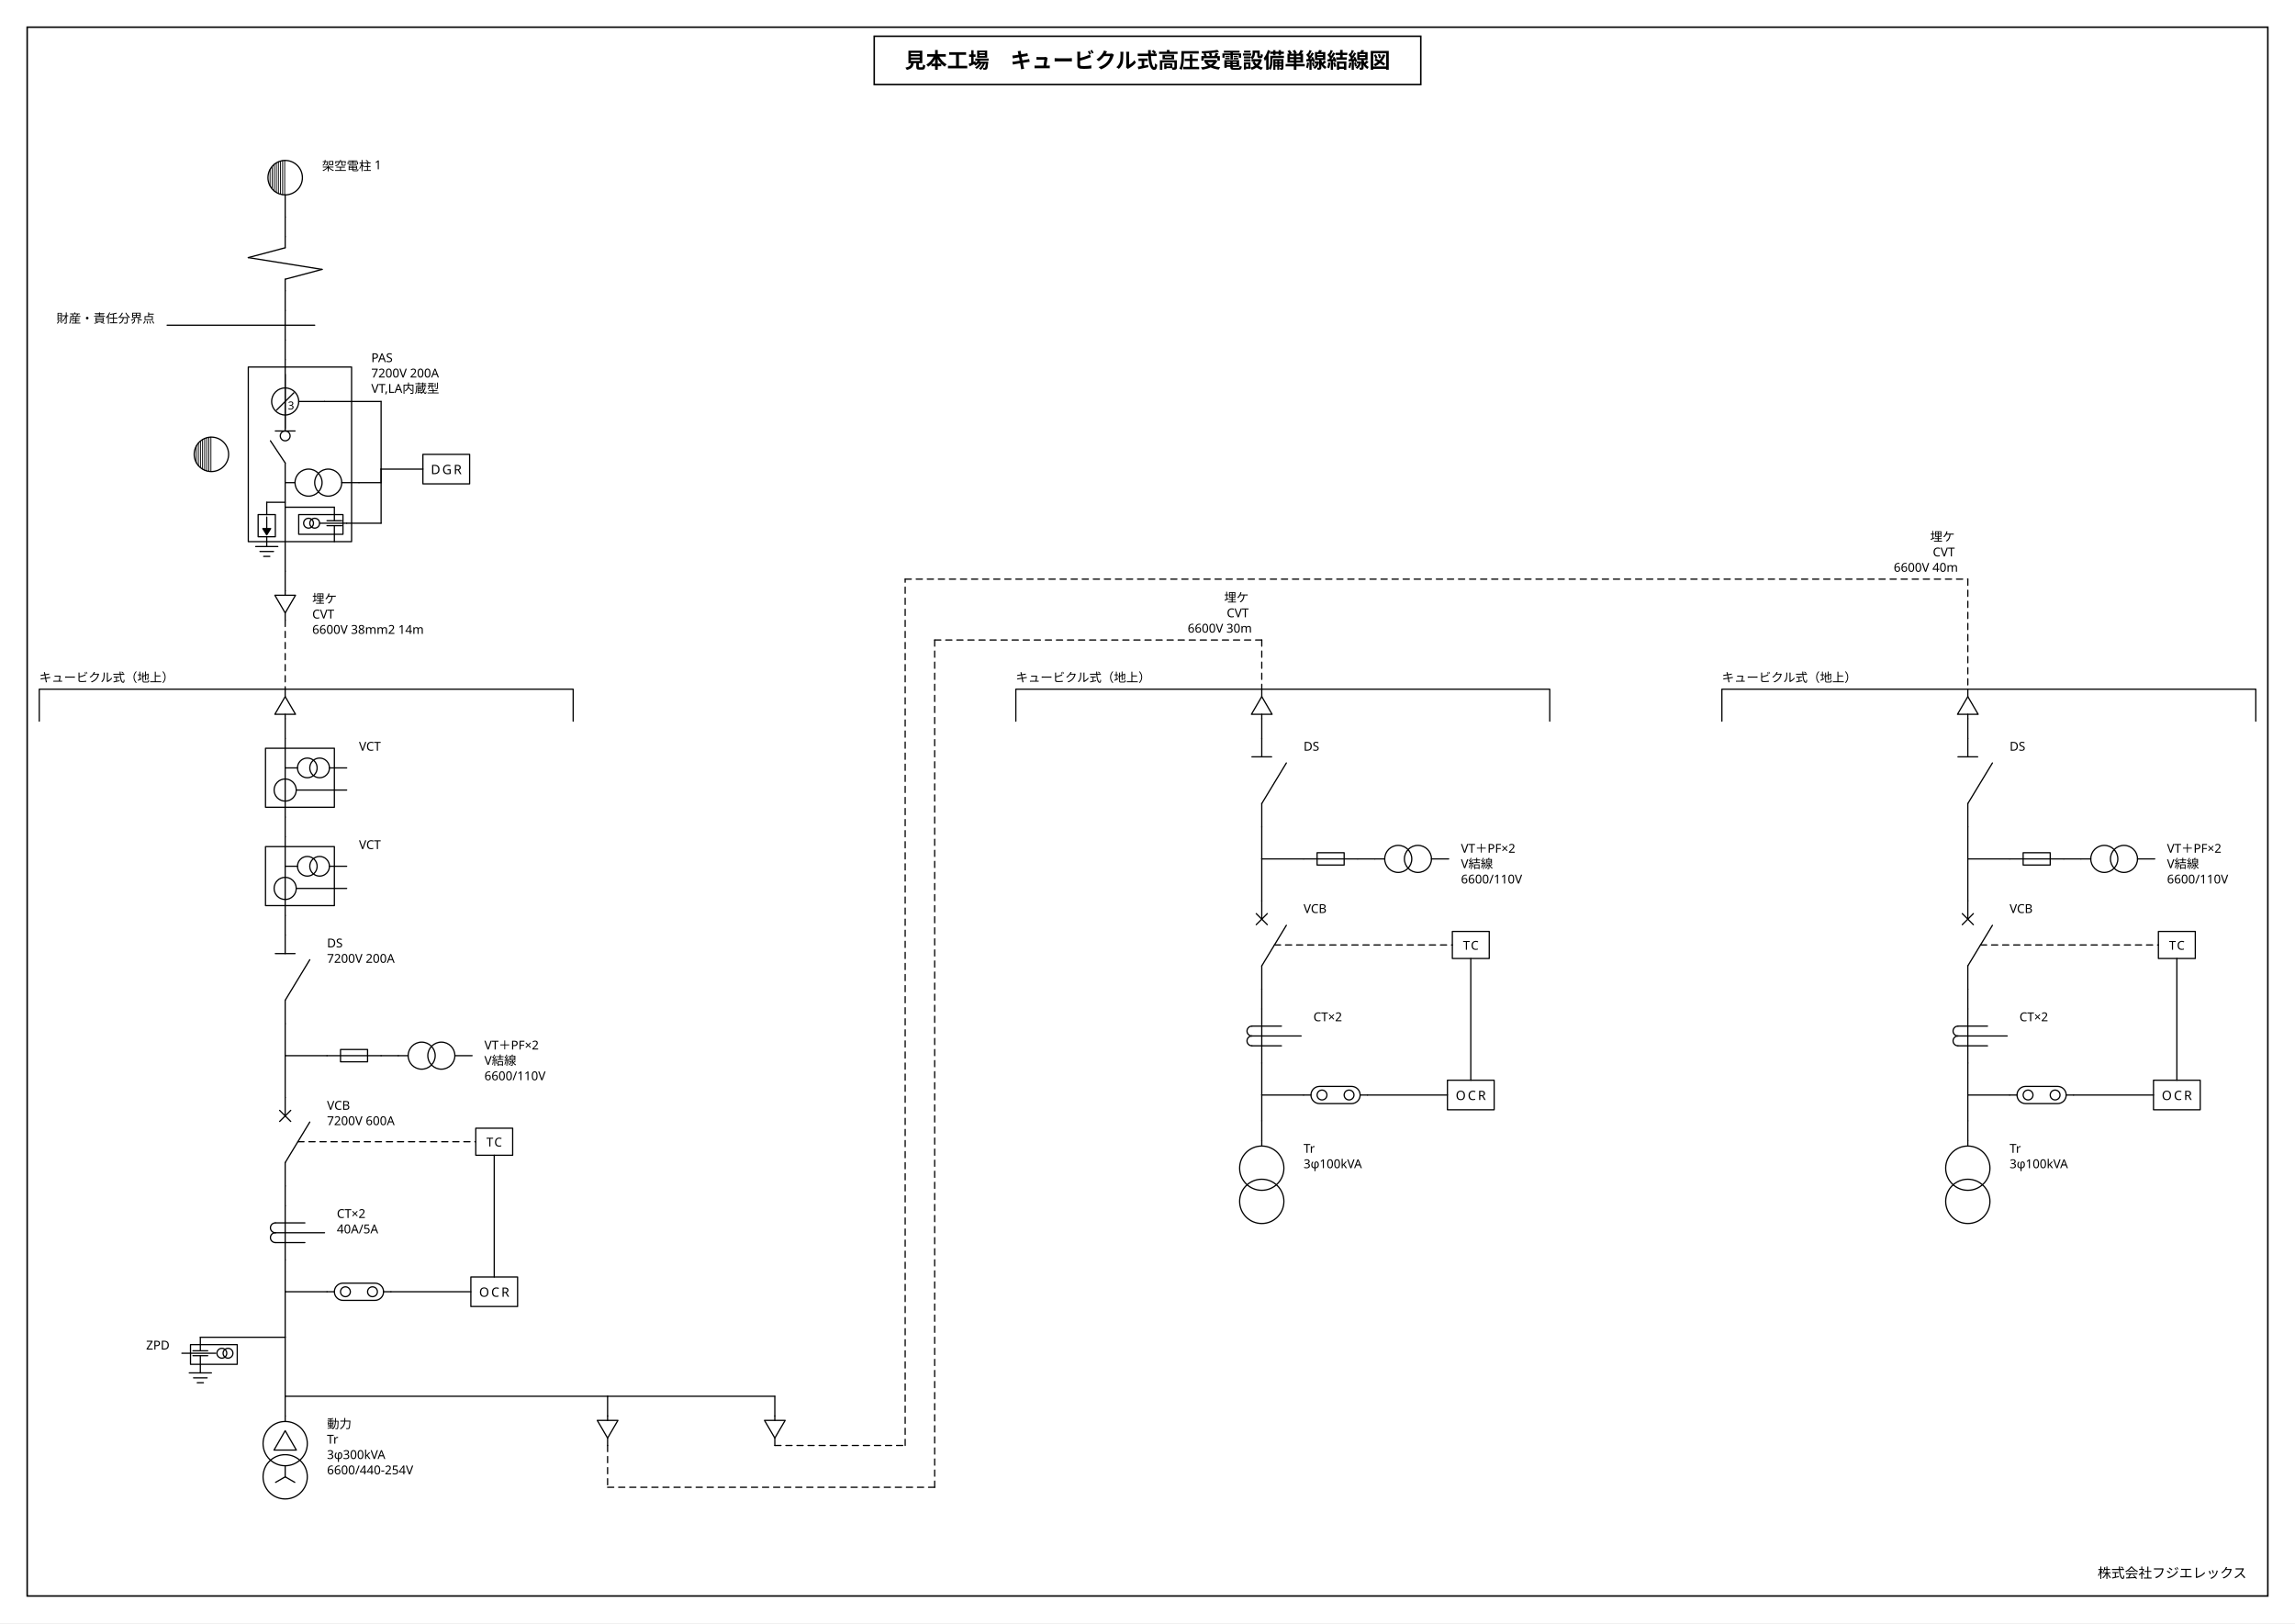
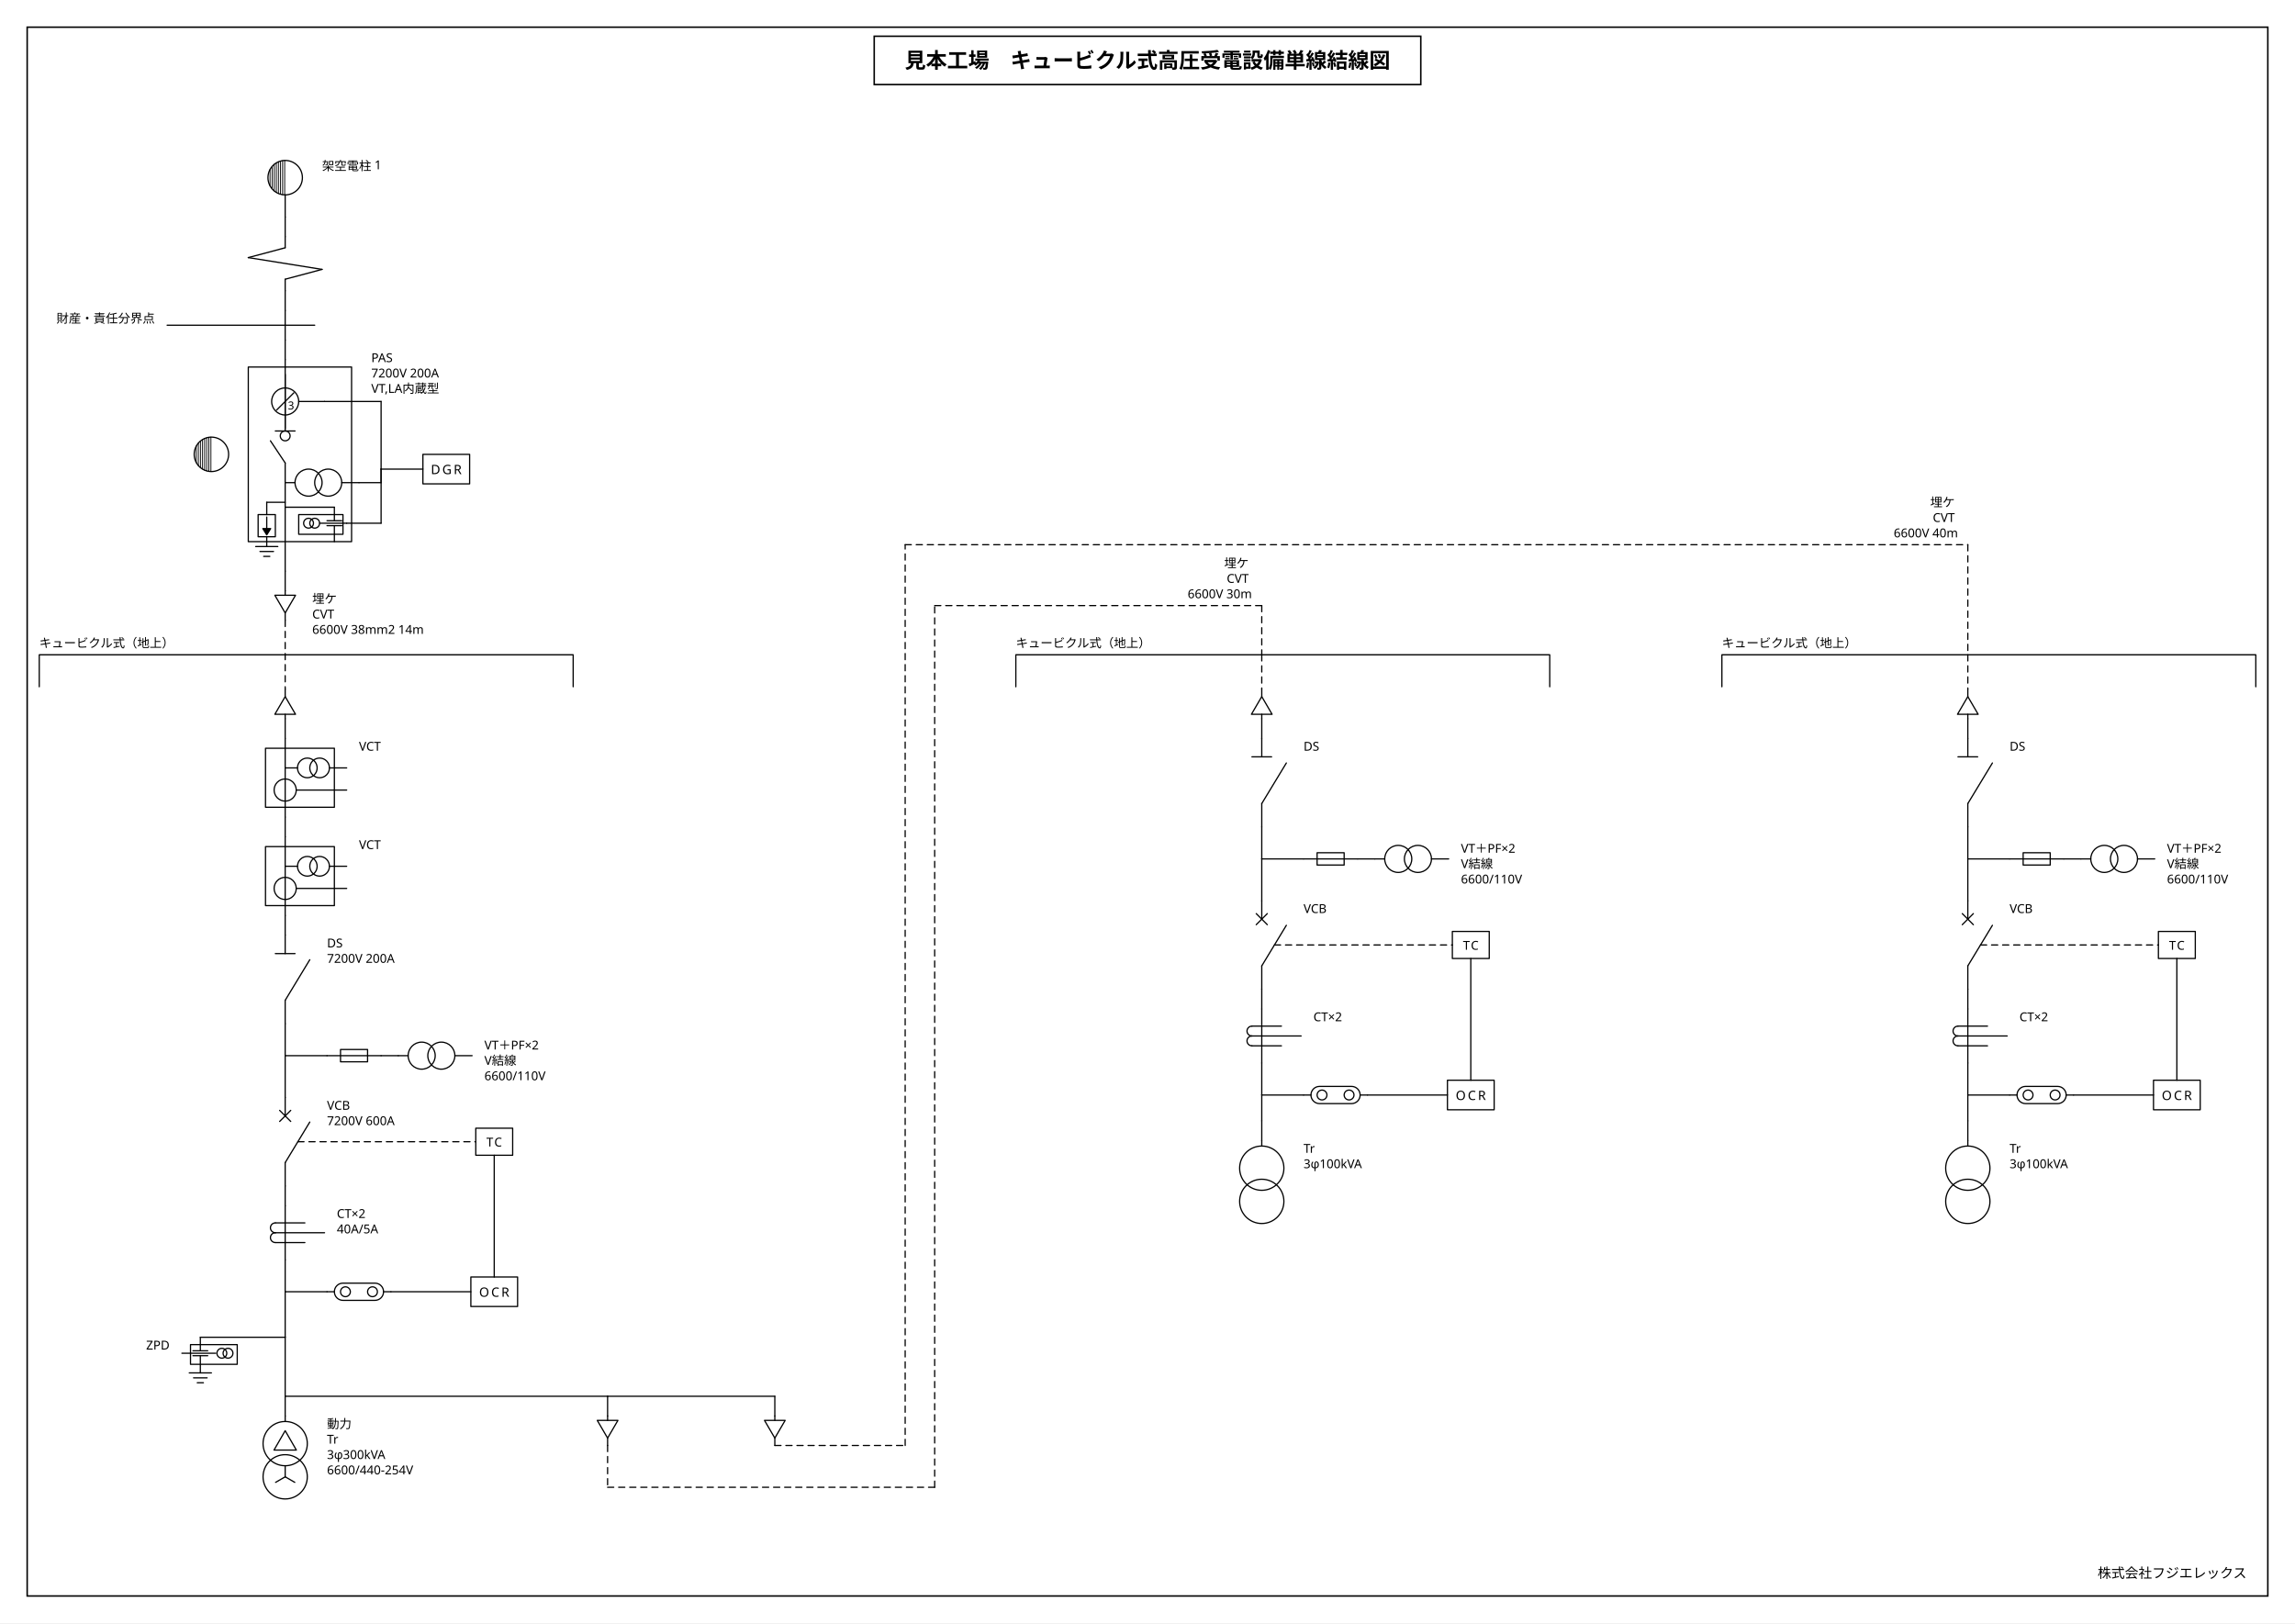
<svg xmlns="http://www.w3.org/2000/svg" viewBox="0 0 1520 1075" width="1520" height="1075">
  <rect x="0" y="0" width="1520" height="1075" fill="#fff" />
  <g stroke="#000" fill="none">
    <rect x="18" y="18" width="1484" height="1039" stroke-width="1" />
    <rect x="579" y="24" width="362" height="32" stroke-width="1" />
  </g>
  <text x="760" y="45" font-size="14" font-weight="700" text-anchor="middle" font-family="IPAGothic, 'IPAゴシック', 'Noto Sans JP', 'Hiragino Kaku Gothic ProN', 'Yu Gothic', sans-serif" fill="#000">見本工場　キュービクル式高圧受電設備単線結線図</text>
  <text x="1488" y="1045" font-size="9" text-anchor="end" font-family="IPAGothic, 'IPAゴシック', 'Noto Sans JP', 'Hiragino Kaku Gothic ProN', 'Yu Gothic', sans-serif" fill="#000">株式会社フジエレックス</text>
  <g transform="translate(188.88 104.63) scale(0.8144)">
    <g stroke="#000" fill="none" stroke-linecap="round" stroke-linejoin="round" color="#000">
-       <path d="M -200 432 L 234.2 432 M -200 432 L -200 458 M 234.2 432 L 234.2 458" fill="none" stroke-width="1" />
-       <text x="-200" y="426" font-size="10" font-family="IPAGothic, 'IPAゴシック', 'Noto Sans JP', 'Hiragino Kaku Gothic ProN', 'Yu Gothic', sans-serif" fill="currentColor" stroke="none">キュービクル式（地上）</text>
-       <path d="M 594.2 432 L 1028.4 432 M 594.2 432 L 594.2 458 M 1028.4 432 L 1028.4 458" fill="none" stroke-width="1" />
-       <text x="594.2" y="426" font-size="10" font-family="IPAGothic, 'IPAゴシック', 'Noto Sans JP', 'Hiragino Kaku Gothic ProN', 'Yu Gothic', sans-serif" fill="currentColor" stroke="none">キュービクル式（地上）</text>
-       <path d="M 1168.4 432 L 1602.6 432 M 1168.4 432 L 1168.4 458 M 1602.6 432 L 1602.6 458" fill="none" stroke-width="1" />
-       <text x="1168.4" y="426" font-size="10" font-family="IPAGothic, 'IPAゴシック', 'Noto Sans JP', 'Hiragino Kaku Gothic ProN', 'Yu Gothic', sans-serif" fill="currentColor" stroke="none">キュービクル式（地上）</text>
+       <path d="M -200 404 L 234.2 404 M -200 404 L -200 430 M 234.2 404 L 234.2 430" fill="none" stroke-width="1" />
+       <text x="-200" y="398" font-size="10" font-family="IPAGothic, 'IPAゴシック', 'Noto Sans JP', 'Hiragino Kaku Gothic ProN', 'Yu Gothic', sans-serif" fill="currentColor" stroke="none">キュービクル式（地上）</text>
+       <path d="M 594.2 404 L 1028.4 404 M 594.2 404 L 594.2 430 M 1028.4 404 L 1028.4 430" fill="none" stroke-width="1" />
+       <text x="594.2" y="398" font-size="10" font-family="IPAGothic, 'IPAゴシック', 'Noto Sans JP', 'Hiragino Kaku Gothic ProN', 'Yu Gothic', sans-serif" fill="currentColor" stroke="none">キュービクル式（地上）</text>
+       <path d="M 1168.4 404 L 1602.6 404 M 1168.4 404 L 1168.4 430 M 1602.6 404 L 1602.6 430" fill="none" stroke-width="1" />
+       <text x="1168.4" y="398" font-size="10" font-family="IPAGothic, 'IPAゴシック', 'Noto Sans JP', 'Hiragino Kaku Gothic ProN', 'Yu Gothic', sans-serif" fill="currentColor" stroke="none">キュービクル式（地上）</text>
      <line x1="0" y1="48" x2="0" y2="64" stroke-width="1" />
      <line x1="0" y1="108" x2="0" y2="124" stroke-width="1" />
      <line x1="0" y1="148" x2="0" y2="164" stroke-width="1" />
      <line x1="0" y1="280" x2="-15" y2="280" stroke-width="1" />
      <line x1="0" y1="284" x2="40" y2="284" stroke-width="1" />
      <line x1="32" y1="198" x2="78" y2="198" stroke-width="1" />
      <line x1="78" y1="198" x2="78" y2="253" stroke-width="1" />
      <line x1="60" y1="264" x2="78" y2="264" stroke-width="1" />
      <line x1="78" y1="264" x2="78" y2="253" stroke-width="1" />
      <line x1="50" y1="297" x2="78" y2="297" stroke-width="1" />
      <line x1="78" y1="297" x2="78" y2="253" stroke-width="1" />
      <line x1="78" y1="253" x2="112" y2="253" stroke-width="1" />
      <line x1="0" y1="336" x2="0" y2="352" stroke-width="1" />
      <line x1="0" y1="376" x2="0" y2="432" stroke-width="1" stroke-dasharray="5 4" />
      <line x1="0" y1="456" x2="0" y2="472" stroke-width="1" />
      <line x1="0" y1="536" x2="0" y2="552" stroke-width="1" />
      <line x1="0" y1="616" x2="0" y2="632" stroke-width="1" />
      <line x1="0" y1="704" x2="0" y2="730" stroke-width="1" />
      <line x1="0" y1="730" x2="34" y2="730" stroke-width="1" />
      <line x1="78" y1="730" x2="92" y2="730" stroke-width="1" />
      <line x1="0" y1="730" x2="0" y2="764" stroke-width="1" />
      <line x1="0" y1="836" x2="0" y2="852" stroke-width="1" />
      <line x1="0" y1="896" x2="0" y2="922" stroke-width="1" />
      <line x1="0" y1="922" x2="34" y2="922" stroke-width="1" />
      <line x1="86" y1="922" x2="151" y2="922" stroke-width="1" />
      <line x1="10.303" y1="800" x2="155" y2="800" stroke-width="1" stroke-dasharray="5 4" />
      <line x1="170" y1="811" x2="170" y2="910" stroke-width="1" />
      <line x1="0" y1="922" x2="0" y2="959" stroke-width="1" />
      <line x1="0" y1="959" x2="-69" y2="959" stroke-width="1" />
      <line x1="0" y1="959" x2="0" y2="1007" stroke-width="1" />
      <line x1="0" y1="1007" x2="0" y2="1023" stroke-width="1" />
+       <line x1="794.2" y1="404" x2="794.2" y2="432" stroke-width="1" stroke-dasharray="5 4" />
      <line x1="794.2" y1="456" x2="794.2" y2="472" stroke-width="1" />
      <line x1="794.2" y1="544" x2="794.2" y2="570" stroke-width="1" />
      <line x1="794.2" y1="570" x2="828.2" y2="570" stroke-width="1" />
      <line x1="872.2" y1="570" x2="886.2" y2="570" stroke-width="1" />
      <line x1="794.2" y1="570" x2="794.2" y2="604" stroke-width="1" />
      <line x1="794.2" y1="676" x2="794.2" y2="692" stroke-width="1" />
      <line x1="794.2" y1="736" x2="794.2" y2="762" stroke-width="1" />
      <line x1="794.2" y1="762" x2="828.2" y2="762" stroke-width="1" />
      <line x1="880.2" y1="762" x2="945.2" y2="762" stroke-width="1" />
      <line x1="804.503" y1="640" x2="949.2" y2="640" stroke-width="1" stroke-dasharray="5 4" />
      <line x1="964.2" y1="651" x2="964.2" y2="750" stroke-width="1" />
      <line x1="794.2" y1="762" x2="794.2" y2="783" stroke-width="1" />
      <line x1="794.2" y1="783" x2="794.2" y2="799" stroke-width="1" />
+       <line x1="1368.4" y1="404" x2="1368.4" y2="432" stroke-width="1" stroke-dasharray="5 4" />
      <line x1="1368.4" y1="456" x2="1368.4" y2="472" stroke-width="1" />
      <line x1="1368.4" y1="544" x2="1368.4" y2="570" stroke-width="1" />
      <line x1="1368.4" y1="570" x2="1402.4" y2="570" stroke-width="1" />
      <line x1="1446.4" y1="570" x2="1460.4" y2="570" stroke-width="1" />
      <line x1="1368.4" y1="570" x2="1368.4" y2="604" stroke-width="1" />
      <line x1="1368.4" y1="676" x2="1368.4" y2="692" stroke-width="1" />
      <line x1="1368.4" y1="736" x2="1368.4" y2="762" stroke-width="1" />
      <line x1="1368.4" y1="762" x2="1402.4" y2="762" stroke-width="1" />
      <line x1="1454.4" y1="762" x2="1519.4" y2="762" stroke-width="1" />
      <line x1="1378.703" y1="640" x2="1523.4" y2="640" stroke-width="1" stroke-dasharray="5 4" />
      <line x1="1538.4" y1="651" x2="1538.4" y2="750" stroke-width="1" />
      <line x1="1368.4" y1="762" x2="1368.4" y2="783" stroke-width="1" />
      <line x1="1368.4" y1="783" x2="1368.4" y2="799" stroke-width="1" />
      <line x1="0" y1="1007" x2="262.2" y2="1007" stroke-width="1" />
      <line x1="262.2" y1="1007" x2="262.2" y2="1023" stroke-width="1" />
      <line x1="262.2" y1="1047" x2="262.2" y2="1081" stroke-width="1" stroke-dasharray="5 4" />
      <line x1="262.2" y1="1081" x2="528.2" y2="1081" stroke-width="1" stroke-dasharray="5 4" />
-       <line x1="528.2" y1="1081" x2="528.2" y2="392" stroke-width="1" stroke-dasharray="5 4" />
-       <line x1="528.2" y1="392" x2="794.2" y2="392" stroke-width="1" stroke-dasharray="5 4" />
-       <line x1="794.2" y1="392" x2="794.2" y2="432" stroke-width="1" stroke-dasharray="5 4" />
+       <line x1="528.2" y1="1081" x2="528.2" y2="364" stroke-width="1" stroke-dasharray="5 4" />
+       <line x1="528.2" y1="364" x2="794.2" y2="364" stroke-width="1" stroke-dasharray="5 4" />
+       <line x1="794.2" y1="364" x2="794.2" y2="404" stroke-width="1" stroke-dasharray="5 4" />
      <line x1="262.2" y1="1007" x2="398.2" y2="1007" stroke-width="1" />
      <line x1="398.2" y1="1007" x2="398.2" y2="1023" stroke-width="1" />
      <line x1="398.2" y1="1047" x2="504.2" y2="1047" stroke-width="1" stroke-dasharray="5 4" />
-       <line x1="504.2" y1="1047" x2="504.2" y2="342.5" stroke-width="1" stroke-dasharray="5 4" />
-       <line x1="504.2" y1="342.5" x2="1368.4" y2="342.5" stroke-width="1" stroke-dasharray="5 4" />
-       <line x1="1368.4" y1="342.5" x2="1368.4" y2="432" stroke-width="1" stroke-dasharray="5 4" />
-       <text x="786.2" y="361" font-size="10" text-anchor="end" font-family="IPAGothic, 'IPAゴシック', 'Noto Sans JP', 'Hiragino Kaku Gothic ProN', 'Yu Gothic', sans-serif" fill="currentColor" stroke="none">
+       <line x1="504.2" y1="1047" x2="504.2" y2="314.5" stroke-width="1" stroke-dasharray="5 4" />
+       <line x1="504.2" y1="314.5" x2="1368.4" y2="314.5" stroke-width="1" stroke-dasharray="5 4" />
+       <line x1="1368.4" y1="314.5" x2="1368.4" y2="404" stroke-width="1" stroke-dasharray="5 4" />
+       <text x="786.2" y="333" font-size="10" text-anchor="end" font-family="IPAGothic, 'IPAゴシック', 'Noto Sans JP', 'Hiragino Kaku Gothic ProN', 'Yu Gothic', sans-serif" fill="currentColor" stroke="none">
        <tspan x="786.2" dy="0">埋ケ</tspan>
        <tspan x="786.2" dy="12.5">CVT</tspan>
        <tspan x="786.2" dy="12.5">6600V 30m</tspan>
      </text>
-       <text x="1360.4" y="311.5" font-size="10" text-anchor="end" font-family="IPAGothic, 'IPAゴシック', 'Noto Sans JP', 'Hiragino Kaku Gothic ProN', 'Yu Gothic', sans-serif" fill="currentColor" stroke="none">
+       <text x="1360.4" y="283.5" font-size="10" text-anchor="end" font-family="IPAGothic, 'IPAゴシック', 'Noto Sans JP', 'Hiragino Kaku Gothic ProN', 'Yu Gothic', sans-serif" fill="currentColor" stroke="none">
        <tspan x="1360.4" dy="0">埋ケ</tspan>
        <tspan x="1360.4" dy="12.5">CVT</tspan>
        <tspan x="1360.4" dy="12.5">6600V 40m</tspan>
      </text>
      <g transform="translate(-16 0)">
        <circle cx="16" cy="16" r="14" fill="none" stroke-width="1" />
        <line x1="3.7" y1="9.313" x2="3.7" y2="22.687" stroke-width="0.7" />
        <line x1="5.4" y1="6.855" x2="5.4" y2="25.145" stroke-width="0.7" />
        <line x1="7.1" y1="5.193" x2="7.1" y2="26.807" stroke-width="0.7" />
        <line x1="8.8" y1="3.993" x2="8.8" y2="28.007" stroke-width="0.7" />
        <line x1="10.5" y1="3.126" x2="10.5" y2="28.874" stroke-width="0.7" />
        <line x1="12.2" y1="2.526" x2="12.2" y2="29.474" stroke-width="0.7" />
        <line x1="13.9" y1="2.158" x2="13.9" y2="29.842" stroke-width="0.7" />
        <line x1="15.6" y1="2.006" x2="15.6" y2="29.994" stroke-width="0.7" />
        <line x1="16" y1="30" x2="16" y2="48" stroke-width="1" />
      </g>
      <text x="30" y="10" font-size="10" text-anchor="start" font-family="IPAGothic, 'IPAゴシック', 'Noto Sans JP', 'Hiragino Kaku Gothic ProN', 'Yu Gothic', sans-serif" fill="currentColor" stroke="none">
        <tspan x="30" dy="0">架空電柱 1</tspan>
      </text>
      <g transform="translate(-30 64)">
        <line x1="30" y1="0" x2="30" y2="9" stroke-width="1" />
        <line x1="30" y1="9" x2="0" y2="17" stroke-width="1" />
        <line x1="0" y1="17" x2="60" y2="26.6" stroke-width="1" />
        <line x1="60" y1="26.6" x2="30" y2="34.6" stroke-width="1" />
        <line x1="30" y1="34.6" x2="30" y2="44" stroke-width="1" />
      </g>
      <g transform="translate(-96 124)">
        <line x1="96" y1="0" x2="96" y2="24" stroke-width="1" />
        <line x1="0" y1="12" x2="120" y2="12" stroke-width="1" />
      </g>
      <text x="-106" y="134" font-size="10" text-anchor="end" font-family="IPAGothic, 'IPAゴシック', 'Noto Sans JP', 'Hiragino Kaku Gothic ProN', 'Yu Gothic', sans-serif" fill="currentColor" stroke="none">
        <tspan x="-106" dy="0">財産・責任分界点</tspan>
      </text>
      <g transform="translate(-36 164)">
        <line x1="36" y1="0" x2="36" y2="6" stroke-width="1" />
        <rect x="6" y="6" width="84" height="142" fill="none" stroke-width="1" />
        <line x1="36" y1="6" x2="36" y2="58" stroke-width="1" />
        <line x1="28" y1="58" x2="44" y2="58" stroke-width="1" />
        <circle cx="36" cy="62" r="4" fill="none" stroke-width="1" />
        <line x1="36" y1="84" x2="24" y2="66" stroke-width="1" />
        <line x1="36" y1="84" x2="36" y2="172" stroke-width="1" />
      </g>
      <text x="70" y="166" font-size="10" text-anchor="start" font-family="IPAGothic, 'IPAゴシック', 'Noto Sans JP', 'Hiragino Kaku Gothic ProN', 'Yu Gothic', sans-serif" fill="currentColor" stroke="none">
        <tspan x="70" dy="0">PAS</tspan>
        <tspan x="70" dy="12.5">7200V 200A</tspan>
        <tspan x="70" dy="12.5">VT,LA内蔵型</tspan>
      </text>
      <g transform="translate(-76 225)">
        <circle cx="16" cy="16" r="14" fill="none" stroke-width="1" />
        <line x1="3.7" y1="9.313" x2="3.7" y2="22.687" stroke-width="0.7" />
        <line x1="5.4" y1="6.855" x2="5.4" y2="25.145" stroke-width="0.7" />
        <line x1="7.1" y1="5.193" x2="7.1" y2="26.807" stroke-width="0.7" />
        <line x1="8.8" y1="3.993" x2="8.8" y2="28.007" stroke-width="0.7" />
        <line x1="10.5" y1="3.126" x2="10.5" y2="28.874" stroke-width="0.7" />
        <line x1="12.2" y1="2.526" x2="12.2" y2="29.474" stroke-width="0.7" />
        <line x1="13.9" y1="2.158" x2="13.9" y2="29.842" stroke-width="0.7" />
        <line x1="15.6" y1="2.006" x2="15.6" y2="29.994" stroke-width="0.7" />
      </g>
      <g transform="translate(-20 176)">
        <line x1="20" y1="0" x2="20" y2="44" stroke-width="1" />
        <circle cx="20" cy="22" r="11" fill="none" stroke-width="1" />
        <line x1="12.929" y1="29.071" x2="27.071" y2="14.929" stroke-width="1" />
        <text x="24.75" y="25" font-size="9" text-anchor="middle" dominant-baseline="central" font-family="IPAGothic, 'IPAゴシック', 'Noto Sans JP', 'Hiragino Kaku Gothic ProN', 'Yu Gothic', sans-serif" fill="currentColor" stroke="none">3</text>
        <line x1="31" y1="22" x2="52" y2="22" stroke-width="1" />
      </g>
      <g transform="translate(0 249)">
        <line x1="0" y1="15" x2="8" y2="15" stroke-width="1" />
        <circle cx="19" cy="15" r="11" fill="none" stroke-width="1" />
        <circle cx="35" cy="15" r="11" fill="none" stroke-width="1" />
        <line x1="46" y1="15" x2="60" y2="15" stroke-width="1" />
      </g>
      <g transform="translate(-35 280)">
        <line x1="20" y1="0" x2="20" y2="10" stroke-width="1" />
        <rect x="13" y="10" width="14" height="18" fill="none" stroke-width="1" />
        <line x1="20" y1="12" x2="20" y2="23" stroke-width="1" />
        <polygon points="16.8,21.38 20,26.5 23.2,21.38" fill="currentColor" stroke-width="1" />
        <line x1="20" y1="28" x2="20" y2="36" stroke-width="1" />
        <line x1="11" y1="36" x2="29" y2="36" stroke-width="1" />
        <line x1="14.5" y1="40" x2="25.5" y2="40" stroke-width="1" />
        <line x1="17.5" y1="44" x2="22.5" y2="44" stroke-width="1" />
      </g>
      <g transform="translate(10 284)">
        <line x1="30" y1="0" x2="30" y2="11" stroke-width="1" />
        <rect x="1" y="6" width="36" height="16" fill="none" stroke-width="1" />
        <line x1="24" y1="11" x2="36" y2="11" stroke-width="1" />
        <line x1="24" y1="15" x2="36" y2="15" stroke-width="1" />
        <line x1="30" y1="15" x2="30" y2="28" stroke-width="1" />
        <line x1="18" y1="13" x2="40" y2="13" stroke-width="1" />
        <circle cx="9" cy="13" r="4" fill="none" stroke-width="1" />
        <circle cx="14" cy="13" r="4" fill="none" stroke-width="1" />
      </g>
      <g transform="translate(112 241)">
        <rect x="0" y="0" width="38" height="24" fill="none" stroke-width="1" />
        <text x="19" y="12" font-size="10.5" text-anchor="middle" dominant-baseline="central" font-family="IPAGothic, 'IPAゴシック', 'Noto Sans JP', 'Hiragino Kaku Gothic ProN', 'Yu Gothic', sans-serif" letter-spacing="1.6" fill="currentColor" stroke="none">DGR</text>
      </g>
      <g transform="translate(-12 352)">
        <line x1="12" y1="0" x2="12" y2="3.6" stroke-width="1" />
        <polygon points="3.6,3.6 20.4,3.6 12,18" fill="none" stroke-width="1" />
        <line x1="12" y1="18" x2="12" y2="24" stroke-width="1" />
      </g>
      <text x="22" y="362" font-size="10" text-anchor="start" font-family="IPAGothic, 'IPAゴシック', 'Noto Sans JP', 'Hiragino Kaku Gothic ProN', 'Yu Gothic', sans-serif" fill="currentColor" stroke="none">
        <tspan x="22" dy="0">埋ケ</tspan>
        <tspan x="22" dy="12.5">CVT</tspan>
        <tspan x="22" dy="12.5">6600V 38mm2 14m</tspan>
      </text>
      <g transform="translate(-12 432) rotate(180 12 12)">
        <line x1="12" y1="0" x2="12" y2="3.6" stroke-width="1" />
        <polygon points="3.6,3.6 20.4,3.6 12,18" fill="none" stroke-width="1" />
        <line x1="12" y1="18" x2="12" y2="24" stroke-width="1" />
      </g>
      <g transform="translate(-22 472)">
        <line x1="22" y1="0" x2="22" y2="64" stroke-width="1" />
        <rect x="6" y="8" width="56" height="48" fill="none" stroke-width="1" />
        <line x1="22" y1="24" x2="32" y2="24" stroke-width="1" />
        <circle cx="40" cy="24" r="8" fill="none" stroke-width="1" />
        <circle cx="50" cy="24" r="8" fill="none" stroke-width="1" />
        <line x1="58" y1="24" x2="72" y2="24" stroke-width="1" />
        <circle cx="22" cy="42" r="9" fill="none" stroke-width="1" />
        <line x1="31" y1="42" x2="72" y2="42" stroke-width="1" />
      </g>
      <text x="60" y="482" font-size="10" text-anchor="start" font-family="IPAGothic, 'IPAゴシック', 'Noto Sans JP', 'Hiragino Kaku Gothic ProN', 'Yu Gothic', sans-serif" fill="currentColor" stroke="none">
        <tspan x="60" dy="0">VCT</tspan>
      </text>
      <g transform="translate(-22 552)">
        <line x1="22" y1="0" x2="22" y2="64" stroke-width="1" />
        <rect x="6" y="8" width="56" height="48" fill="none" stroke-width="1" />
        <line x1="22" y1="24" x2="32" y2="24" stroke-width="1" />
        <circle cx="40" cy="24" r="8" fill="none" stroke-width="1" />
        <circle cx="50" cy="24" r="8" fill="none" stroke-width="1" />
        <line x1="58" y1="24" x2="72" y2="24" stroke-width="1" />
        <circle cx="22" cy="42" r="9" fill="none" stroke-width="1" />
        <line x1="31" y1="42" x2="72" y2="42" stroke-width="1" />
      </g>
      <text x="60" y="562" font-size="10" text-anchor="start" font-family="IPAGothic, 'IPAゴシック', 'Noto Sans JP', 'Hiragino Kaku Gothic ProN', 'Yu Gothic', sans-serif" fill="currentColor" stroke="none">
        <tspan x="60" dy="0">VCT</tspan>
      </text>
      <g transform="translate(-24 632)">
        <line x1="24" y1="0" x2="24" y2="15" stroke-width="1" />
        <line x1="16" y1="15" x2="32" y2="15" stroke-width="1" />
        <line x1="24" y1="53" x2="44" y2="20" stroke-width="1" />
        <line x1="24" y1="53" x2="24" y2="72" stroke-width="1" />
      </g>
      <text x="34" y="642" font-size="10" text-anchor="start" font-family="IPAGothic, 'IPAゴシック', 'Noto Sans JP', 'Hiragino Kaku Gothic ProN', 'Yu Gothic', sans-serif" fill="currentColor" stroke="none">
        <tspan x="34" dy="0">DS</tspan>
        <tspan x="34" dy="12.5">7200V 200A</tspan>
      </text>
      <g transform="translate(36 708) rotate(-90 20 22)">
        <line x1="20" y1="0" x2="20" y2="44" stroke-width="1" />
        <rect x="15" y="11" width="10" height="22" fill="none" stroke-width="1" />
      </g>
      <g transform="translate(92 715)">
        <line x1="0" y1="15" x2="8" y2="15" stroke-width="1" />
        <circle cx="19" cy="15" r="11" fill="none" stroke-width="1" />
        <circle cx="35" cy="15" r="11" fill="none" stroke-width="1" />
        <line x1="46" y1="15" x2="60" y2="15" stroke-width="1" />
      </g>
      <text x="162" y="725" font-size="10" text-anchor="start" font-family="IPAGothic, 'IPAゴシック', 'Noto Sans JP', 'Hiragino Kaku Gothic ProN', 'Yu Gothic', sans-serif" fill="currentColor" stroke="none">
        <tspan x="162" dy="0">VT＋PF×2</tspan>
        <tspan x="162" dy="12.5">V結線</tspan>
        <tspan x="162" dy="12.5">6600/110V</tspan>
      </text>
      <g transform="translate(-24 764)">
        <line x1="24" y1="0" x2="24" y2="15" stroke-width="1" />
        <line x1="19.5" y1="10.5" x2="28.5" y2="19.5" stroke-width="1" />
        <line x1="28.5" y1="10.5" x2="19.5" y2="19.5" stroke-width="1" />
        <line x1="24" y1="53" x2="44" y2="20" stroke-width="1" />
        <line x1="24" y1="53" x2="24" y2="72" stroke-width="1" />
      </g>
      <text x="34" y="774" font-size="10" text-anchor="start" font-family="IPAGothic, 'IPAゴシック', 'Noto Sans JP', 'Hiragino Kaku Gothic ProN', 'Yu Gothic', sans-serif" fill="currentColor" stroke="none">
        <tspan x="34" dy="0">VCB</tspan>
        <tspan x="34" dy="12.5">7200V 600A</tspan>
      </text>
      <g transform="translate(-24 852)">
        <line x1="24" y1="0" x2="24" y2="44" stroke-width="1" />
        <line x1="16" y1="14" x2="40" y2="14" stroke-width="1" />
        <line x1="16" y1="30" x2="40" y2="30" stroke-width="1" />
        <line x1="16" y1="22" x2="56" y2="22" stroke-width="1" />
        <path d="M 16 14 A 4 4 0 0 0 16 22" fill="none" stroke-width="1" />
        <path d="M 16 22 A 4 4 0 0 0 16 30" fill="none" stroke-width="1" />
      </g>
      <text x="42" y="862" font-size="10" text-anchor="start" font-family="IPAGothic, 'IPAゴシック', 'Noto Sans JP', 'Hiragino Kaku Gothic ProN', 'Yu Gothic', sans-serif" fill="currentColor" stroke="none">
        <tspan x="42" dy="0">CT×2</tspan>
        <tspan x="42" dy="12.5">40A/5A</tspan>
      </text>
      <g transform="translate(34 911)">
        <line x1="0" y1="11" x2="6" y2="11" stroke-width="1" />
        <rect x="6" y="4" width="40" height="14" rx="7" fill="none" stroke-width="1" />
        <circle cx="15" cy="11" r="4" fill="none" stroke-width="1" />
        <circle cx="37" cy="11" r="4" fill="none" stroke-width="1" />
        <line x1="46" y1="11" x2="52" y2="11" stroke-width="1" />
      </g>
      <g transform="translate(151 910)">
        <rect x="0" y="0" width="38" height="24" fill="none" stroke-width="1" />
        <text x="19" y="12" font-size="10.5" text-anchor="middle" dominant-baseline="central" font-family="IPAGothic, 'IPAゴシック', 'Noto Sans JP', 'Hiragino Kaku Gothic ProN', 'Yu Gothic', sans-serif" letter-spacing="1.6" fill="currentColor" stroke="none">OCR</text>
      </g>
      <g transform="translate(155 789)">
        <rect x="0" y="0" width="30" height="22" fill="none" stroke-width="1" />
        <text x="15" y="11" font-size="10" text-anchor="middle" dominant-baseline="central" font-family="IPAGothic, 'IPAゴシック', 'Noto Sans JP', 'Hiragino Kaku Gothic ProN', 'Yu Gothic', sans-serif" letter-spacing="1" fill="currentColor" stroke="none">TC</text>
      </g>
      <g transform="translate(-84 959)">
        <line x1="15" y1="0" x2="15" y2="11" stroke-width="1" />
        <rect x="7" y="6" width="38" height="16" fill="none" stroke-width="1" />
        <line x1="9" y1="11" x2="21" y2="11" stroke-width="1" />
        <line x1="9" y1="15" x2="21" y2="15" stroke-width="1" />
        <line x1="15" y1="15" x2="15" y2="29" stroke-width="1" />
        <line x1="6" y1="29" x2="24" y2="29" stroke-width="1" />
        <line x1="9.5" y1="33" x2="20.5" y2="33" stroke-width="1" />
        <line x1="12.5" y1="37" x2="17.5" y2="37" stroke-width="1" />
        <line x1="0" y1="13" x2="27.5" y2="13" stroke-width="1" />
        <circle cx="32.5" cy="13" r="4" fill="none" stroke-width="1" />
        <circle cx="37.5" cy="13" r="4" fill="none" stroke-width="1" />
      </g>
      <text x="-94" y="969" font-size="10" text-anchor="end" font-family="IPAGothic, 'IPAゴシック', 'Noto Sans JP', 'Hiragino Kaku Gothic ProN', 'Yu Gothic', sans-serif" fill="currentColor" stroke="none">
        <tspan x="-94" dy="0">ZPD</tspan>
      </text>
      <g transform="translate(-24 1023)">
        <line x1="24" y1="0" x2="24" y2="4.5" stroke-width="1" />
        <circle cx="24" cy="22.5" r="18" fill="none" stroke-width="1" />
        <circle cx="24" cy="49.5" r="18" fill="none" stroke-width="1" />
        <polygon points="24,12 33.093,27.75 14.907,27.75" fill="none" stroke-width="1" />
        <line x1="24" y1="49.5" x2="24" y2="40.5" stroke-width="1" />
        <line x1="24" y1="49.5" x2="31.794" y2="54" stroke-width="1" />
        <line x1="24" y1="49.5" x2="16.206" y2="54" stroke-width="1" />
      </g>
      <text x="34" y="1033" font-size="10" text-anchor="start" font-family="IPAGothic, 'IPAゴシック', 'Noto Sans JP', 'Hiragino Kaku Gothic ProN', 'Yu Gothic', sans-serif" fill="currentColor" stroke="none">
        <tspan x="34" dy="0">動力</tspan>
        <tspan x="34" dy="12.5">Tr</tspan>
        <tspan x="34" dy="12.5">3φ300kVA</tspan>
        <tspan x="34" dy="12.5">6600/440-254V</tspan>
      </text>
      <g transform="translate(782.2 432) rotate(180 12 12)">
        <line x1="12" y1="0" x2="12" y2="3.6" stroke-width="1" />
        <polygon points="3.6,3.6 20.4,3.6 12,18" fill="none" stroke-width="1" />
        <line x1="12" y1="18" x2="12" y2="24" stroke-width="1" />
      </g>
      <g transform="translate(770.2 472)">
        <line x1="24" y1="0" x2="24" y2="15" stroke-width="1" />
        <line x1="16" y1="15" x2="32" y2="15" stroke-width="1" />
        <line x1="24" y1="53" x2="44" y2="20" stroke-width="1" />
        <line x1="24" y1="53" x2="24" y2="72" stroke-width="1" />
      </g>
      <text x="828.2" y="482" font-size="10" text-anchor="start" font-family="IPAGothic, 'IPAゴシック', 'Noto Sans JP', 'Hiragino Kaku Gothic ProN', 'Yu Gothic', sans-serif" fill="currentColor" stroke="none">
        <tspan x="828.2" dy="0">DS</tspan>
      </text>
      <g transform="translate(830.2 548) rotate(-90 20 22)">
        <line x1="20" y1="0" x2="20" y2="44" stroke-width="1" />
        <rect x="15" y="11" width="10" height="22" fill="none" stroke-width="1" />
      </g>
      <g transform="translate(886.2 555)">
        <line x1="0" y1="15" x2="8" y2="15" stroke-width="1" />
        <circle cx="19" cy="15" r="11" fill="none" stroke-width="1" />
        <circle cx="35" cy="15" r="11" fill="none" stroke-width="1" />
        <line x1="46" y1="15" x2="60" y2="15" stroke-width="1" />
      </g>
      <text x="956.2" y="565" font-size="10" text-anchor="start" font-family="IPAGothic, 'IPAゴシック', 'Noto Sans JP', 'Hiragino Kaku Gothic ProN', 'Yu Gothic', sans-serif" fill="currentColor" stroke="none">
        <tspan x="956.2" dy="0">VT＋PF×2</tspan>
        <tspan x="956.2" dy="12.5">V結線</tspan>
        <tspan x="956.2" dy="12.5">6600/110V</tspan>
      </text>
      <g transform="translate(770.2 604)">
        <line x1="24" y1="0" x2="24" y2="15" stroke-width="1" />
        <line x1="19.5" y1="10.5" x2="28.5" y2="19.5" stroke-width="1" />
        <line x1="28.5" y1="10.5" x2="19.5" y2="19.5" stroke-width="1" />
        <line x1="24" y1="53" x2="44" y2="20" stroke-width="1" />
        <line x1="24" y1="53" x2="24" y2="72" stroke-width="1" />
      </g>
      <text x="828.2" y="614" font-size="10" text-anchor="start" font-family="IPAGothic, 'IPAゴシック', 'Noto Sans JP', 'Hiragino Kaku Gothic ProN', 'Yu Gothic', sans-serif" fill="currentColor" stroke="none">
        <tspan x="828.2" dy="0">VCB</tspan>
      </text>
      <g transform="translate(770.2 692)">
        <line x1="24" y1="0" x2="24" y2="44" stroke-width="1" />
        <line x1="16" y1="14" x2="40" y2="14" stroke-width="1" />
        <line x1="16" y1="30" x2="40" y2="30" stroke-width="1" />
        <line x1="16" y1="22" x2="56" y2="22" stroke-width="1" />
        <path d="M 16 14 A 4 4 0 0 0 16 22" fill="none" stroke-width="1" />
        <path d="M 16 22 A 4 4 0 0 0 16 30" fill="none" stroke-width="1" />
      </g>
      <text x="836.2" y="702" font-size="10" text-anchor="start" font-family="IPAGothic, 'IPAゴシック', 'Noto Sans JP', 'Hiragino Kaku Gothic ProN', 'Yu Gothic', sans-serif" fill="currentColor" stroke="none">
        <tspan x="836.2" dy="0">CT×2</tspan>
      </text>
      <g transform="translate(828.2 751)">
        <line x1="0" y1="11" x2="6" y2="11" stroke-width="1" />
        <rect x="6" y="4" width="40" height="14" rx="7" fill="none" stroke-width="1" />
        <circle cx="15" cy="11" r="4" fill="none" stroke-width="1" />
        <circle cx="37" cy="11" r="4" fill="none" stroke-width="1" />
        <line x1="46" y1="11" x2="52" y2="11" stroke-width="1" />
      </g>
      <g transform="translate(945.2 750)">
        <rect x="0" y="0" width="38" height="24" fill="none" stroke-width="1" />
        <text x="19" y="12" font-size="10.5" text-anchor="middle" dominant-baseline="central" font-family="IPAGothic, 'IPAゴシック', 'Noto Sans JP', 'Hiragino Kaku Gothic ProN', 'Yu Gothic', sans-serif" letter-spacing="1.6" fill="currentColor" stroke="none">OCR</text>
      </g>
      <g transform="translate(949.2 629)">
        <rect x="0" y="0" width="30" height="22" fill="none" stroke-width="1" />
        <text x="15" y="11" font-size="10" text-anchor="middle" dominant-baseline="central" font-family="IPAGothic, 'IPAゴシック', 'Noto Sans JP', 'Hiragino Kaku Gothic ProN', 'Yu Gothic', sans-serif" letter-spacing="1" fill="currentColor" stroke="none">TC</text>
      </g>
      <g transform="translate(770.2 799)">
        <line x1="24" y1="0" x2="24" y2="4.5" stroke-width="1" />
        <circle cx="24" cy="22.5" r="18" fill="none" stroke-width="1" />
        <circle cx="24" cy="49.5" r="18" fill="none" stroke-width="1" />
      </g>
      <text x="828.2" y="809" font-size="10" text-anchor="start" font-family="IPAGothic, 'IPAゴシック', 'Noto Sans JP', 'Hiragino Kaku Gothic ProN', 'Yu Gothic', sans-serif" fill="currentColor" stroke="none">
        <tspan x="828.2" dy="0">Tr</tspan>
        <tspan x="828.2" dy="12.5">3φ100kVA</tspan>
      </text>
      <g transform="translate(1356.4 432) rotate(180 12 12)">
        <line x1="12" y1="0" x2="12" y2="3.6" stroke-width="1" />
        <polygon points="3.6,3.6 20.4,3.6 12,18" fill="none" stroke-width="1" />
        <line x1="12" y1="18" x2="12" y2="24" stroke-width="1" />
      </g>
      <g transform="translate(1344.4 472)">
        <line x1="24" y1="0" x2="24" y2="15" stroke-width="1" />
        <line x1="16" y1="15" x2="32" y2="15" stroke-width="1" />
        <line x1="24" y1="53" x2="44" y2="20" stroke-width="1" />
        <line x1="24" y1="53" x2="24" y2="72" stroke-width="1" />
      </g>
      <text x="1402.4" y="482" font-size="10" text-anchor="start" font-family="IPAGothic, 'IPAゴシック', 'Noto Sans JP', 'Hiragino Kaku Gothic ProN', 'Yu Gothic', sans-serif" fill="currentColor" stroke="none">
        <tspan x="1402.4" dy="0">DS</tspan>
      </text>
      <g transform="translate(1404.4 548) rotate(-90 20 22)">
        <line x1="20" y1="0" x2="20" y2="44" stroke-width="1" />
        <rect x="15" y="11" width="10" height="22" fill="none" stroke-width="1" />
      </g>
      <g transform="translate(1460.4 555)">
        <line x1="0" y1="15" x2="8" y2="15" stroke-width="1" />
        <circle cx="19" cy="15" r="11" fill="none" stroke-width="1" />
        <circle cx="35" cy="15" r="11" fill="none" stroke-width="1" />
        <line x1="46" y1="15" x2="60" y2="15" stroke-width="1" />
      </g>
      <text x="1530.4" y="565" font-size="10" text-anchor="start" font-family="IPAGothic, 'IPAゴシック', 'Noto Sans JP', 'Hiragino Kaku Gothic ProN', 'Yu Gothic', sans-serif" fill="currentColor" stroke="none">
        <tspan x="1530.4" dy="0">VT＋PF×2</tspan>
        <tspan x="1530.4" dy="12.5">V結線</tspan>
        <tspan x="1530.4" dy="12.5">6600/110V</tspan>
      </text>
      <g transform="translate(1344.4 604)">
        <line x1="24" y1="0" x2="24" y2="15" stroke-width="1" />
        <line x1="19.5" y1="10.5" x2="28.5" y2="19.5" stroke-width="1" />
        <line x1="28.5" y1="10.5" x2="19.5" y2="19.5" stroke-width="1" />
        <line x1="24" y1="53" x2="44" y2="20" stroke-width="1" />
        <line x1="24" y1="53" x2="24" y2="72" stroke-width="1" />
      </g>
      <text x="1402.4" y="614" font-size="10" text-anchor="start" font-family="IPAGothic, 'IPAゴシック', 'Noto Sans JP', 'Hiragino Kaku Gothic ProN', 'Yu Gothic', sans-serif" fill="currentColor" stroke="none">
        <tspan x="1402.4" dy="0">VCB</tspan>
      </text>
      <g transform="translate(1344.4 692)">
        <line x1="24" y1="0" x2="24" y2="44" stroke-width="1" />
        <line x1="16" y1="14" x2="40" y2="14" stroke-width="1" />
        <line x1="16" y1="30" x2="40" y2="30" stroke-width="1" />
        <line x1="16" y1="22" x2="56" y2="22" stroke-width="1" />
        <path d="M 16 14 A 4 4 0 0 0 16 22" fill="none" stroke-width="1" />
        <path d="M 16 22 A 4 4 0 0 0 16 30" fill="none" stroke-width="1" />
      </g>
      <text x="1410.4" y="702" font-size="10" text-anchor="start" font-family="IPAGothic, 'IPAゴシック', 'Noto Sans JP', 'Hiragino Kaku Gothic ProN', 'Yu Gothic', sans-serif" fill="currentColor" stroke="none">
        <tspan x="1410.4" dy="0">CT×2</tspan>
      </text>
      <g transform="translate(1402.4 751)">
        <line x1="0" y1="11" x2="6" y2="11" stroke-width="1" />
        <rect x="6" y="4" width="40" height="14" rx="7" fill="none" stroke-width="1" />
        <circle cx="15" cy="11" r="4" fill="none" stroke-width="1" />
        <circle cx="37" cy="11" r="4" fill="none" stroke-width="1" />
        <line x1="46" y1="11" x2="52" y2="11" stroke-width="1" />
      </g>
      <g transform="translate(1519.4 750)">
        <rect x="0" y="0" width="38" height="24" fill="none" stroke-width="1" />
        <text x="19" y="12" font-size="10.5" text-anchor="middle" dominant-baseline="central" font-family="IPAGothic, 'IPAゴシック', 'Noto Sans JP', 'Hiragino Kaku Gothic ProN', 'Yu Gothic', sans-serif" letter-spacing="1.6" fill="currentColor" stroke="none">OCR</text>
      </g>
      <g transform="translate(1523.4 629)">
        <rect x="0" y="0" width="30" height="22" fill="none" stroke-width="1" />
        <text x="15" y="11" font-size="10" text-anchor="middle" dominant-baseline="central" font-family="IPAGothic, 'IPAゴシック', 'Noto Sans JP', 'Hiragino Kaku Gothic ProN', 'Yu Gothic', sans-serif" letter-spacing="1" fill="currentColor" stroke="none">TC</text>
      </g>
      <g transform="translate(1344.4 799)">
        <line x1="24" y1="0" x2="24" y2="4.5" stroke-width="1" />
        <circle cx="24" cy="22.5" r="18" fill="none" stroke-width="1" />
        <circle cx="24" cy="49.5" r="18" fill="none" stroke-width="1" />
      </g>
      <text x="1402.4" y="809" font-size="10" text-anchor="start" font-family="IPAGothic, 'IPAゴシック', 'Noto Sans JP', 'Hiragino Kaku Gothic ProN', 'Yu Gothic', sans-serif" fill="currentColor" stroke="none">
        <tspan x="1402.4" dy="0">Tr</tspan>
        <tspan x="1402.4" dy="12.5">3φ100kVA</tspan>
      </text>
      <g transform="translate(250.2 1023)">
        <line x1="12" y1="0" x2="12" y2="3.6" stroke-width="1" />
        <polygon points="3.6,3.6 20.4,3.6 12,18" fill="none" stroke-width="1" />
        <line x1="12" y1="18" x2="12" y2="24" stroke-width="1" />
      </g>
      <g transform="translate(386.2 1023)">
        <line x1="12" y1="0" x2="12" y2="3.6" stroke-width="1" />
        <polygon points="3.6,3.6 20.4,3.6 12,18" fill="none" stroke-width="1" />
        <line x1="12" y1="18" x2="12" y2="24" stroke-width="1" />
      </g>
    </g>
  </g>
</svg>
